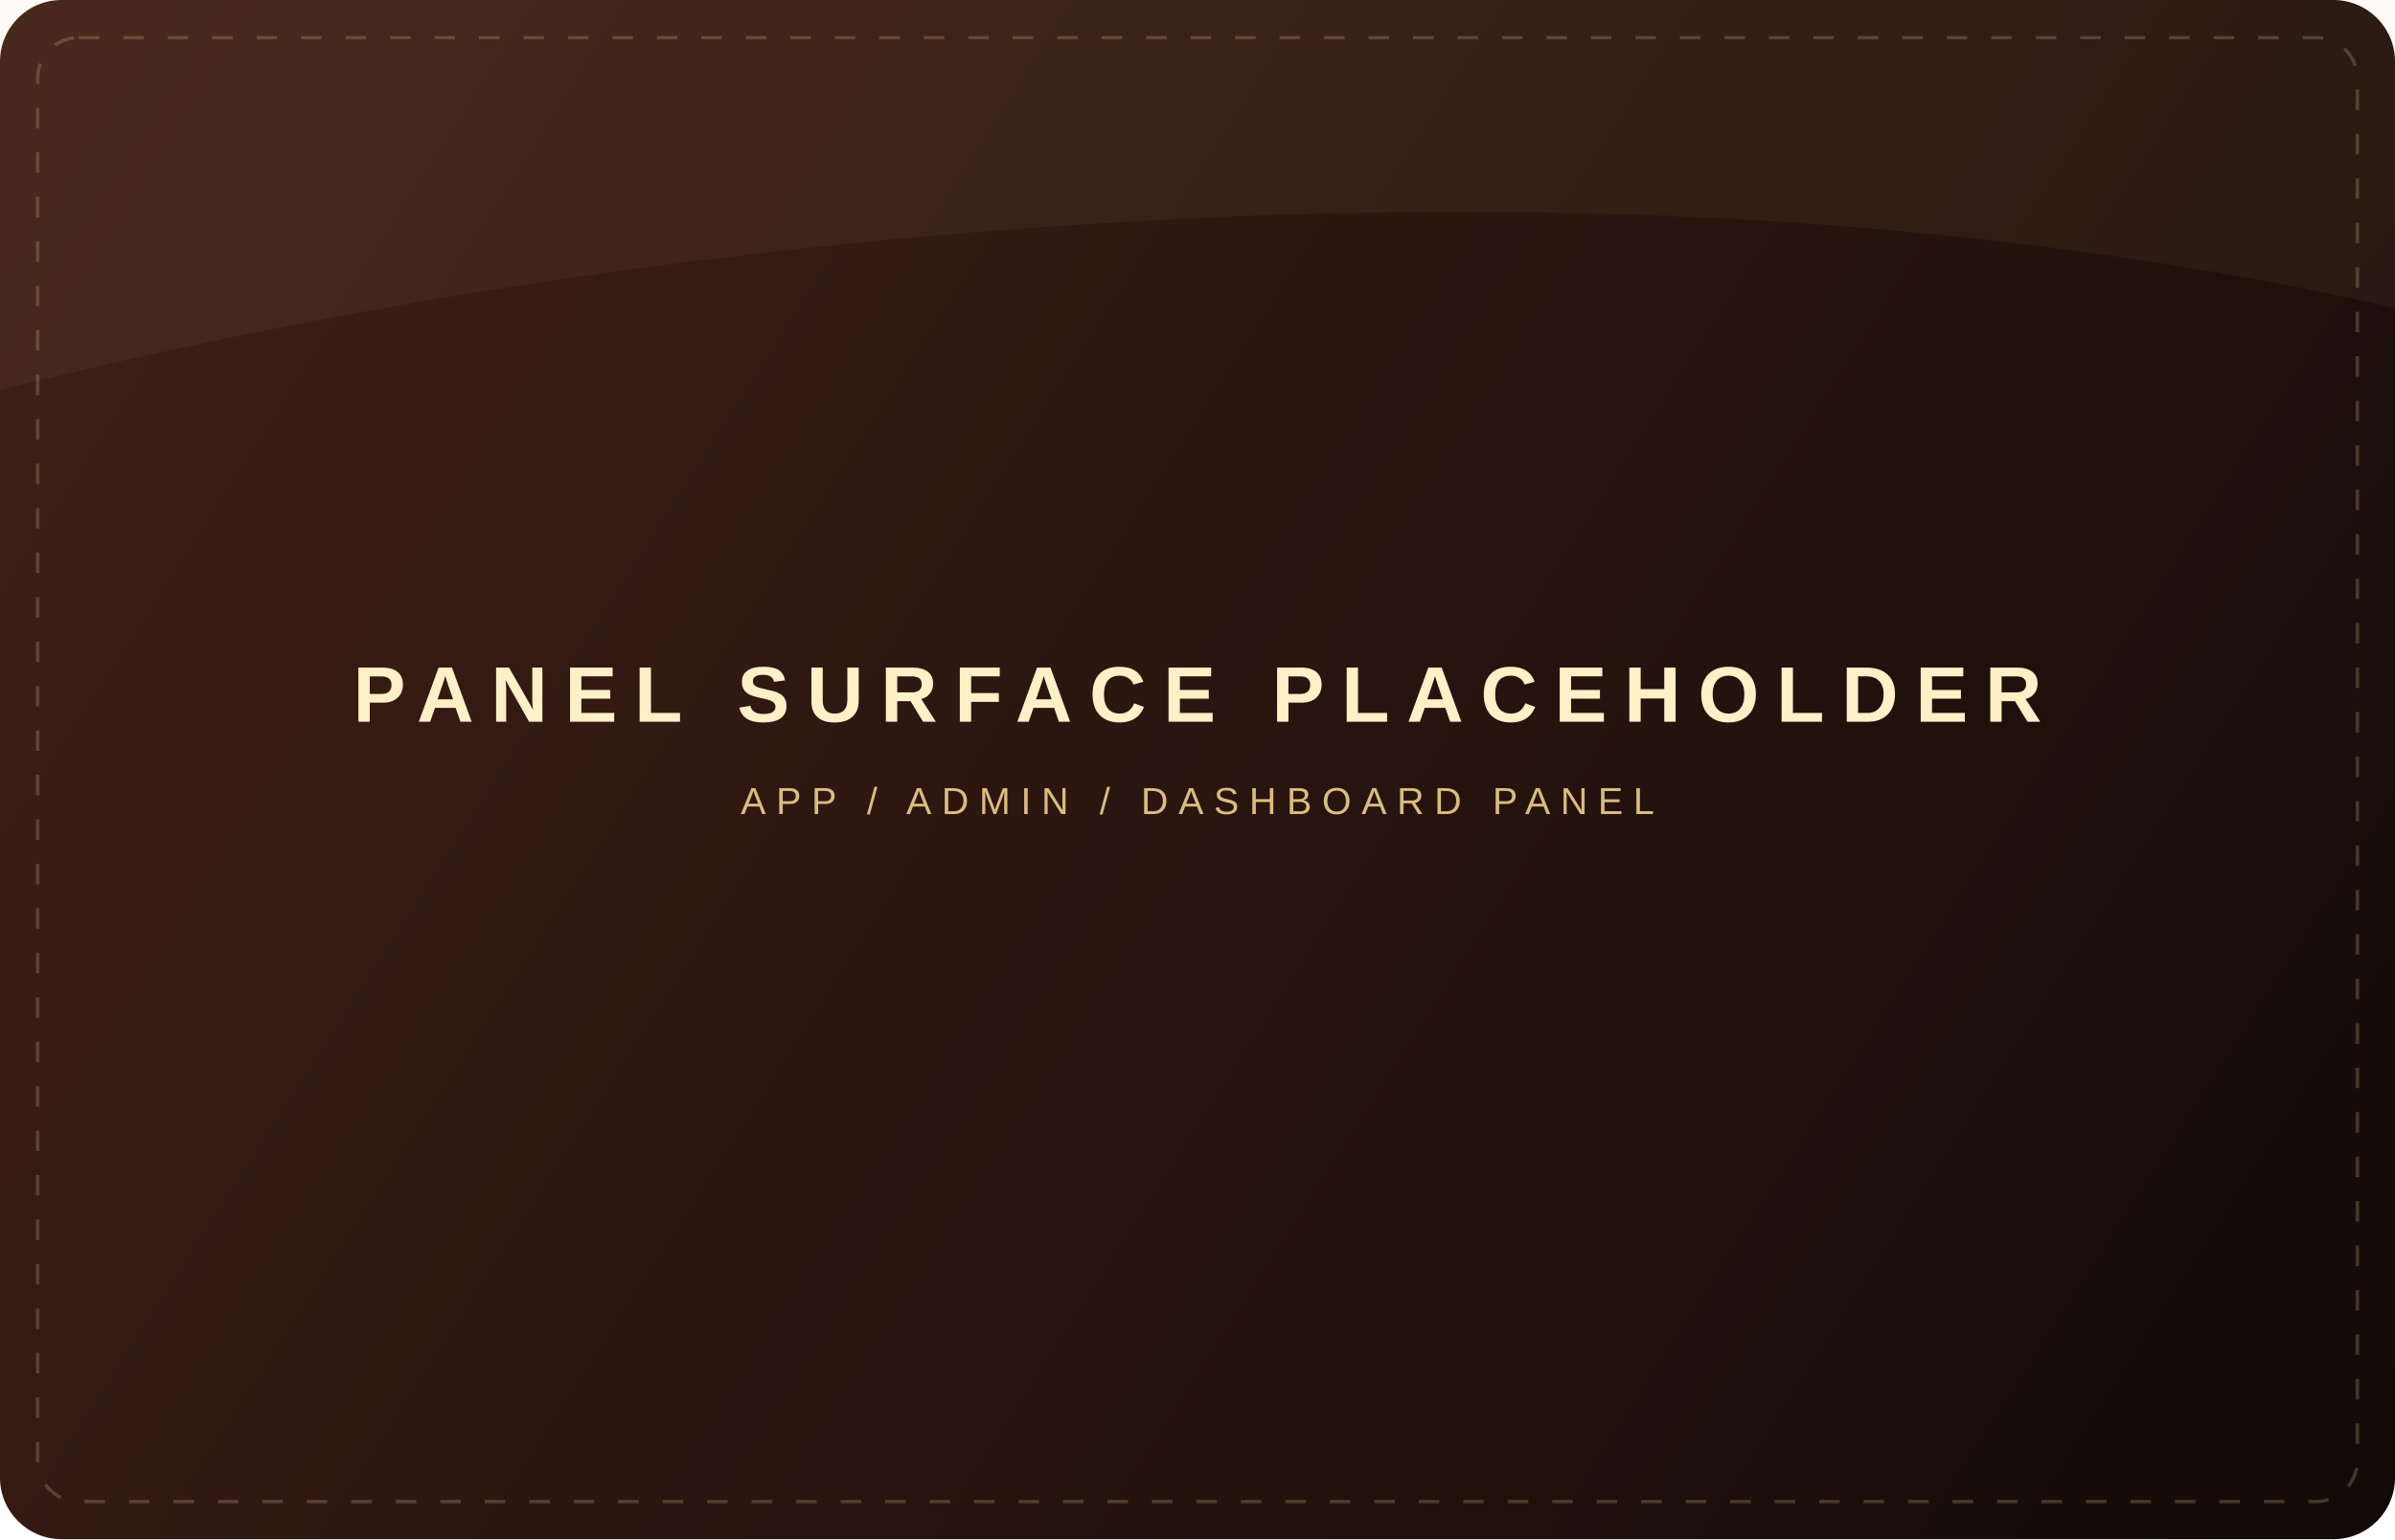
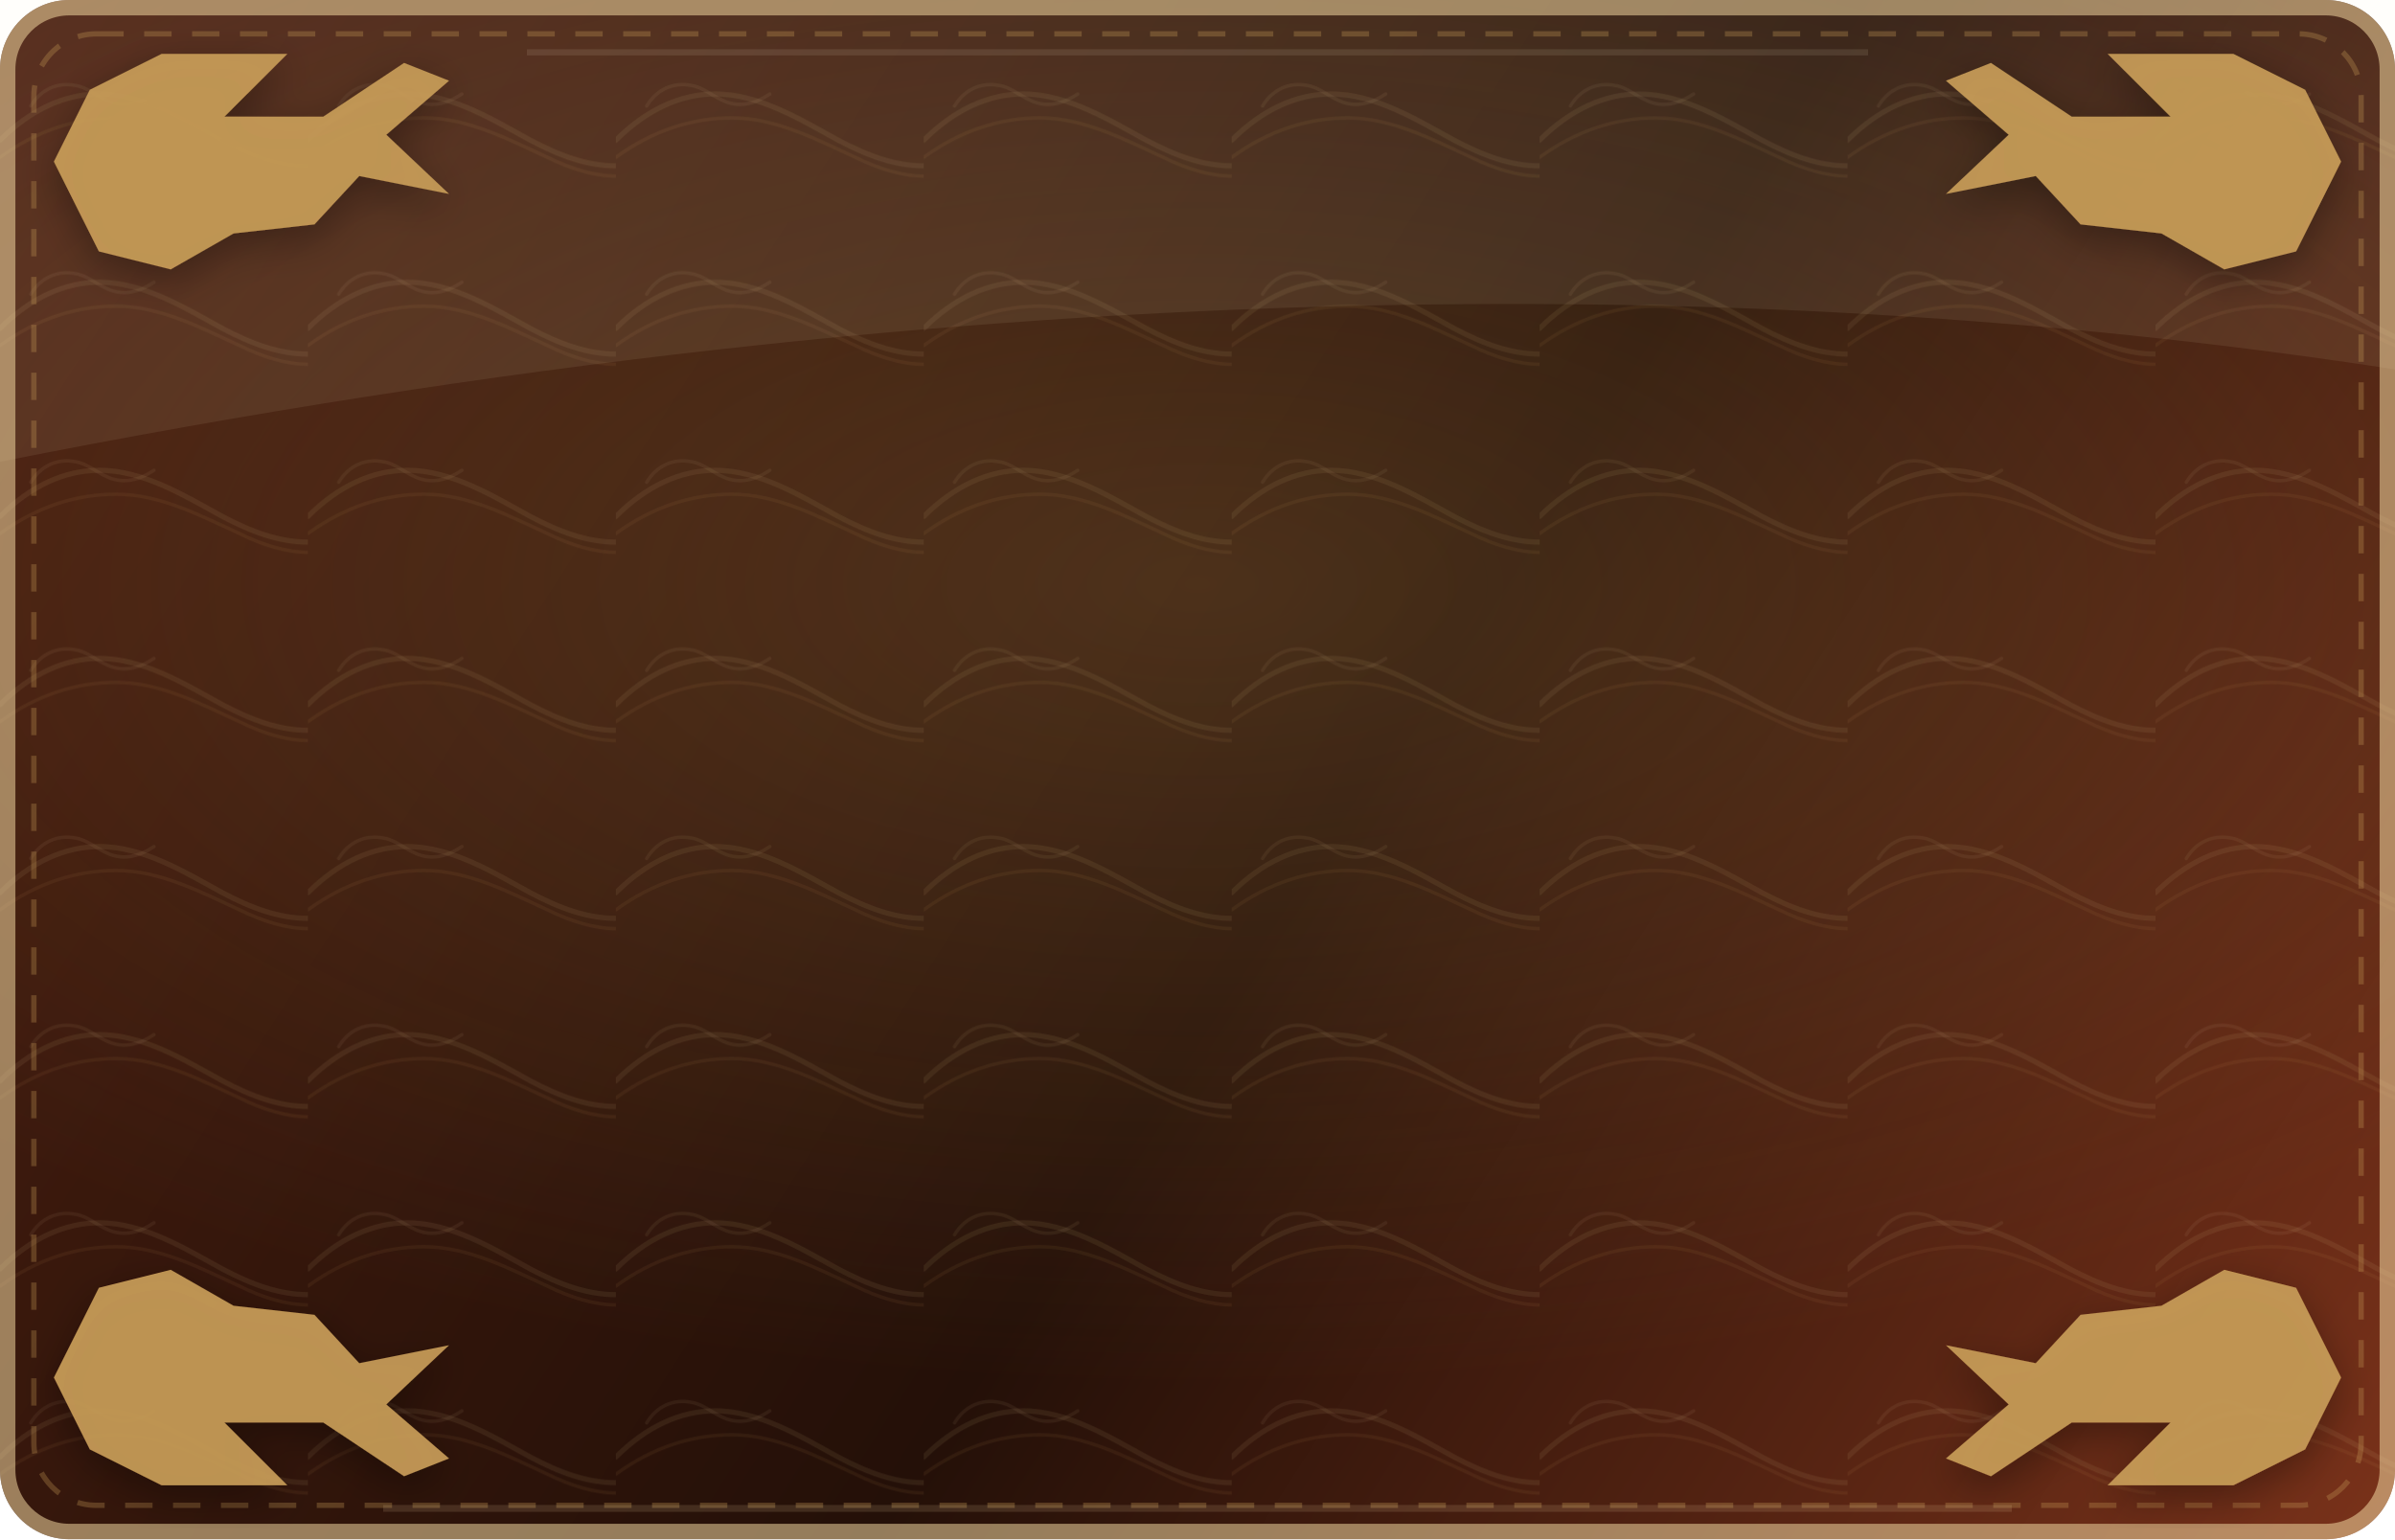
<svg xmlns="http://www.w3.org/2000/svg" viewBox="0 0 1400 900" fill="none">
  <defs>
-     <linearGradient id="panelBg" x1="0" y1="0" x2="1400" y2="900" gradientUnits="userSpaceOnUse">
-       <stop stop-color="#412017" />
-       <stop offset="1" stop-color="#130A08" />
+     <linearGradient id="bg" x1="0" y1="0" x2="1400" y2="900" gradientUnits="userSpaceOnUse">
+       <stop stop-color="#4b1f10" />
+       <stop offset="0.55" stop-color="#241008" />
+       <stop offset="1" stop-color="#7a321a" />
    </linearGradient>
+     <radialGradient id="glow" cx="0" cy="0" r="1" gradientUnits="userSpaceOnUse" gradientTransform="translate(700.0 342.0) rotate(90) scale(468.0 980)">
+       <stop stop-color="#c89e58" stop-opacity="0.22" />
+       <stop offset="1" stop-color="#c89e58" stop-opacity="0" />
+     </radialGradient>
+     <linearGradient id="frame" x1="0" y1="0" x2="1400" y2="900" gradientUnits="userSpaceOnUse">
+       <stop stop-color="#f0d59f" />
+       <stop offset="0.5" stop-color="#c89e58" />
+       <stop offset="1" stop-color="#f0d59f" />
+     </linearGradient>
+     <pattern id="wave" width="180" height="110" patternUnits="userSpaceOnUse">
+       <path d="M0 82C18 64 38 55 58 55C84 55 108 70 130 82C147 91 163 97 180 97" stroke="#f0d59f" stroke-opacity="0.08" stroke-width="3" stroke-linecap="round" />
+       <path d="M0 92C22 76 45 69 68 69C94 69 118 82 140 92C154 99 168 103 180 103" stroke="#c89e58" stroke-opacity="0.08" stroke-width="2" stroke-linecap="round" />
+       <path d="M18 62C24 52 34 48 44 50C51 51 56 56 63 59C72 63 81 61 90 55" stroke="#f0d59f" stroke-opacity="0.07" stroke-width="2" stroke-linecap="round" />
+     </pattern>
+     <filter id="shadow" x="-20%" y="-20%" width="140%" height="140%">
+       <feDropShadow dx="0" dy="7.2" stdDeviation="11.7" flood-color="#000000" flood-opacity="0.35" />
+     </filter>
  </defs>
-   <rect width="1400" height="900" rx="36" fill="url(#panelBg)" />
-   <rect x="22" y="22" width="1356" height="856" rx="24" stroke="#E8CE96" stroke-opacity="0.22" stroke-width="2" stroke-dasharray="12 14" />
-   <path d="M0 0H1400V180C1188 132 964 118 734 126C478 136 232 170 0 228V0Z" fill="#E5BE7D" fill-opacity="0.06" />
-   <text x="700" y="422" fill="#FFF0C8" font-family="Arial, sans-serif" font-size="46" font-weight="700" letter-spacing="10" text-anchor="middle">PANEL SURFACE PLACEHOLDER</text>
-   <text x="700" y="476" fill="#DABC81" font-family="Arial, sans-serif" font-size="22" letter-spacing="6" text-anchor="middle">APP / ADMIN / DASHBOARD PANEL</text>
+   <rect width="1400" height="900" rx="40.5" fill="url(#bg)" />
+   <rect width="1400" height="900" rx="40.5" fill="url(#wave)" />
+   <rect width="1400" height="900" rx="40.5" fill="url(#glow)" />
+   <path d="M0 0H1400V216.0C1050.0 162.0 588.0 153.0 0 270.0V0Z" fill="#FFF1CC" fill-opacity="0.08" />
+   <rect x="4.5" y="4.5" width="1391" height="891" rx="36.0" stroke="#f0d59f" stroke-opacity="0.55" stroke-width="9" />
+   <rect x="19.8" y="19.8" width="1360.4" height="860.4" rx="36.5" stroke="#c89e58" stroke-opacity="0.30" stroke-width="3.1" stroke-dasharray="16 12" />
+   <path d="M 31.5,94.5 L 52.5,52.5 L 94.5,31.5 L 168.0,31.5 L 131.2,68.2 L 189.0,68.2 L 236.2,36.8 L 262.5,47.2 L 225.8,78.8 L 262.5,113.4 L 210.0,102.9 L 183.8,131.2 L 136.5,136.5 L 99.8,157.5 L 57.8,147.0 L 31.5,94.5 Z" fill="#c89e58" fill-opacity="0.92" filter="url(#shadow)" />
+   <path d="M 1368.5,94.5 L 1347.5,52.5 L 1305.5,31.5 L 1232.0,31.5 L 1268.8,68.2 L 1211.0,68.2 L 1163.8,36.8 L 1137.5,47.2 L 1174.2,78.8 L 1137.5,113.4 L 1190.0,102.9 L 1216.2,131.2 L 1263.5,136.5 L 1300.2,157.5 L 1342.2,147.0 L 1368.5,94.5 Z" fill="#c89e58" fill-opacity="0.92" filter="url(#shadow)" />
+   <path d="M 31.5,805.5 L 52.5,847.5 L 94.5,868.5 L 168.0,868.5 L 131.2,831.8 L 189.0,831.8 L 236.2,863.2 L 262.5,852.8 L 225.8,821.2 L 262.5,786.6 L 210.0,797.1 L 183.8,768.8 L 136.5,763.5 L 99.8,742.5 L 57.8,753.0 L 31.5,805.5 Z" fill="#c89e58" fill-opacity="0.92" filter="url(#shadow)" />
+   <path d="M 1368.5,805.5 L 1347.5,847.5 L 1305.5,868.5 L 1232.0,868.5 L 1268.8,831.8 L 1211.0,831.8 L 1163.8,863.2 L 1137.5,852.8 L 1174.2,821.2 L 1137.5,786.6 L 1190.0,797.1 L 1216.2,768.8 L 1263.5,763.5 L 1300.2,742.5 L 1342.2,753.0 L 1368.5,805.5 Z" fill="#c89e58" fill-opacity="0.92" filter="url(#shadow)" />
+   <path d="M224.0 882.0H1176.0" stroke="#f0d59f" stroke-opacity="0.14" stroke-width="4.0" />
+   <path d="M308.0 30.6H1092.0" stroke="#FFF5DB" stroke-opacity="0.10" stroke-width="3.6" />
</svg>
